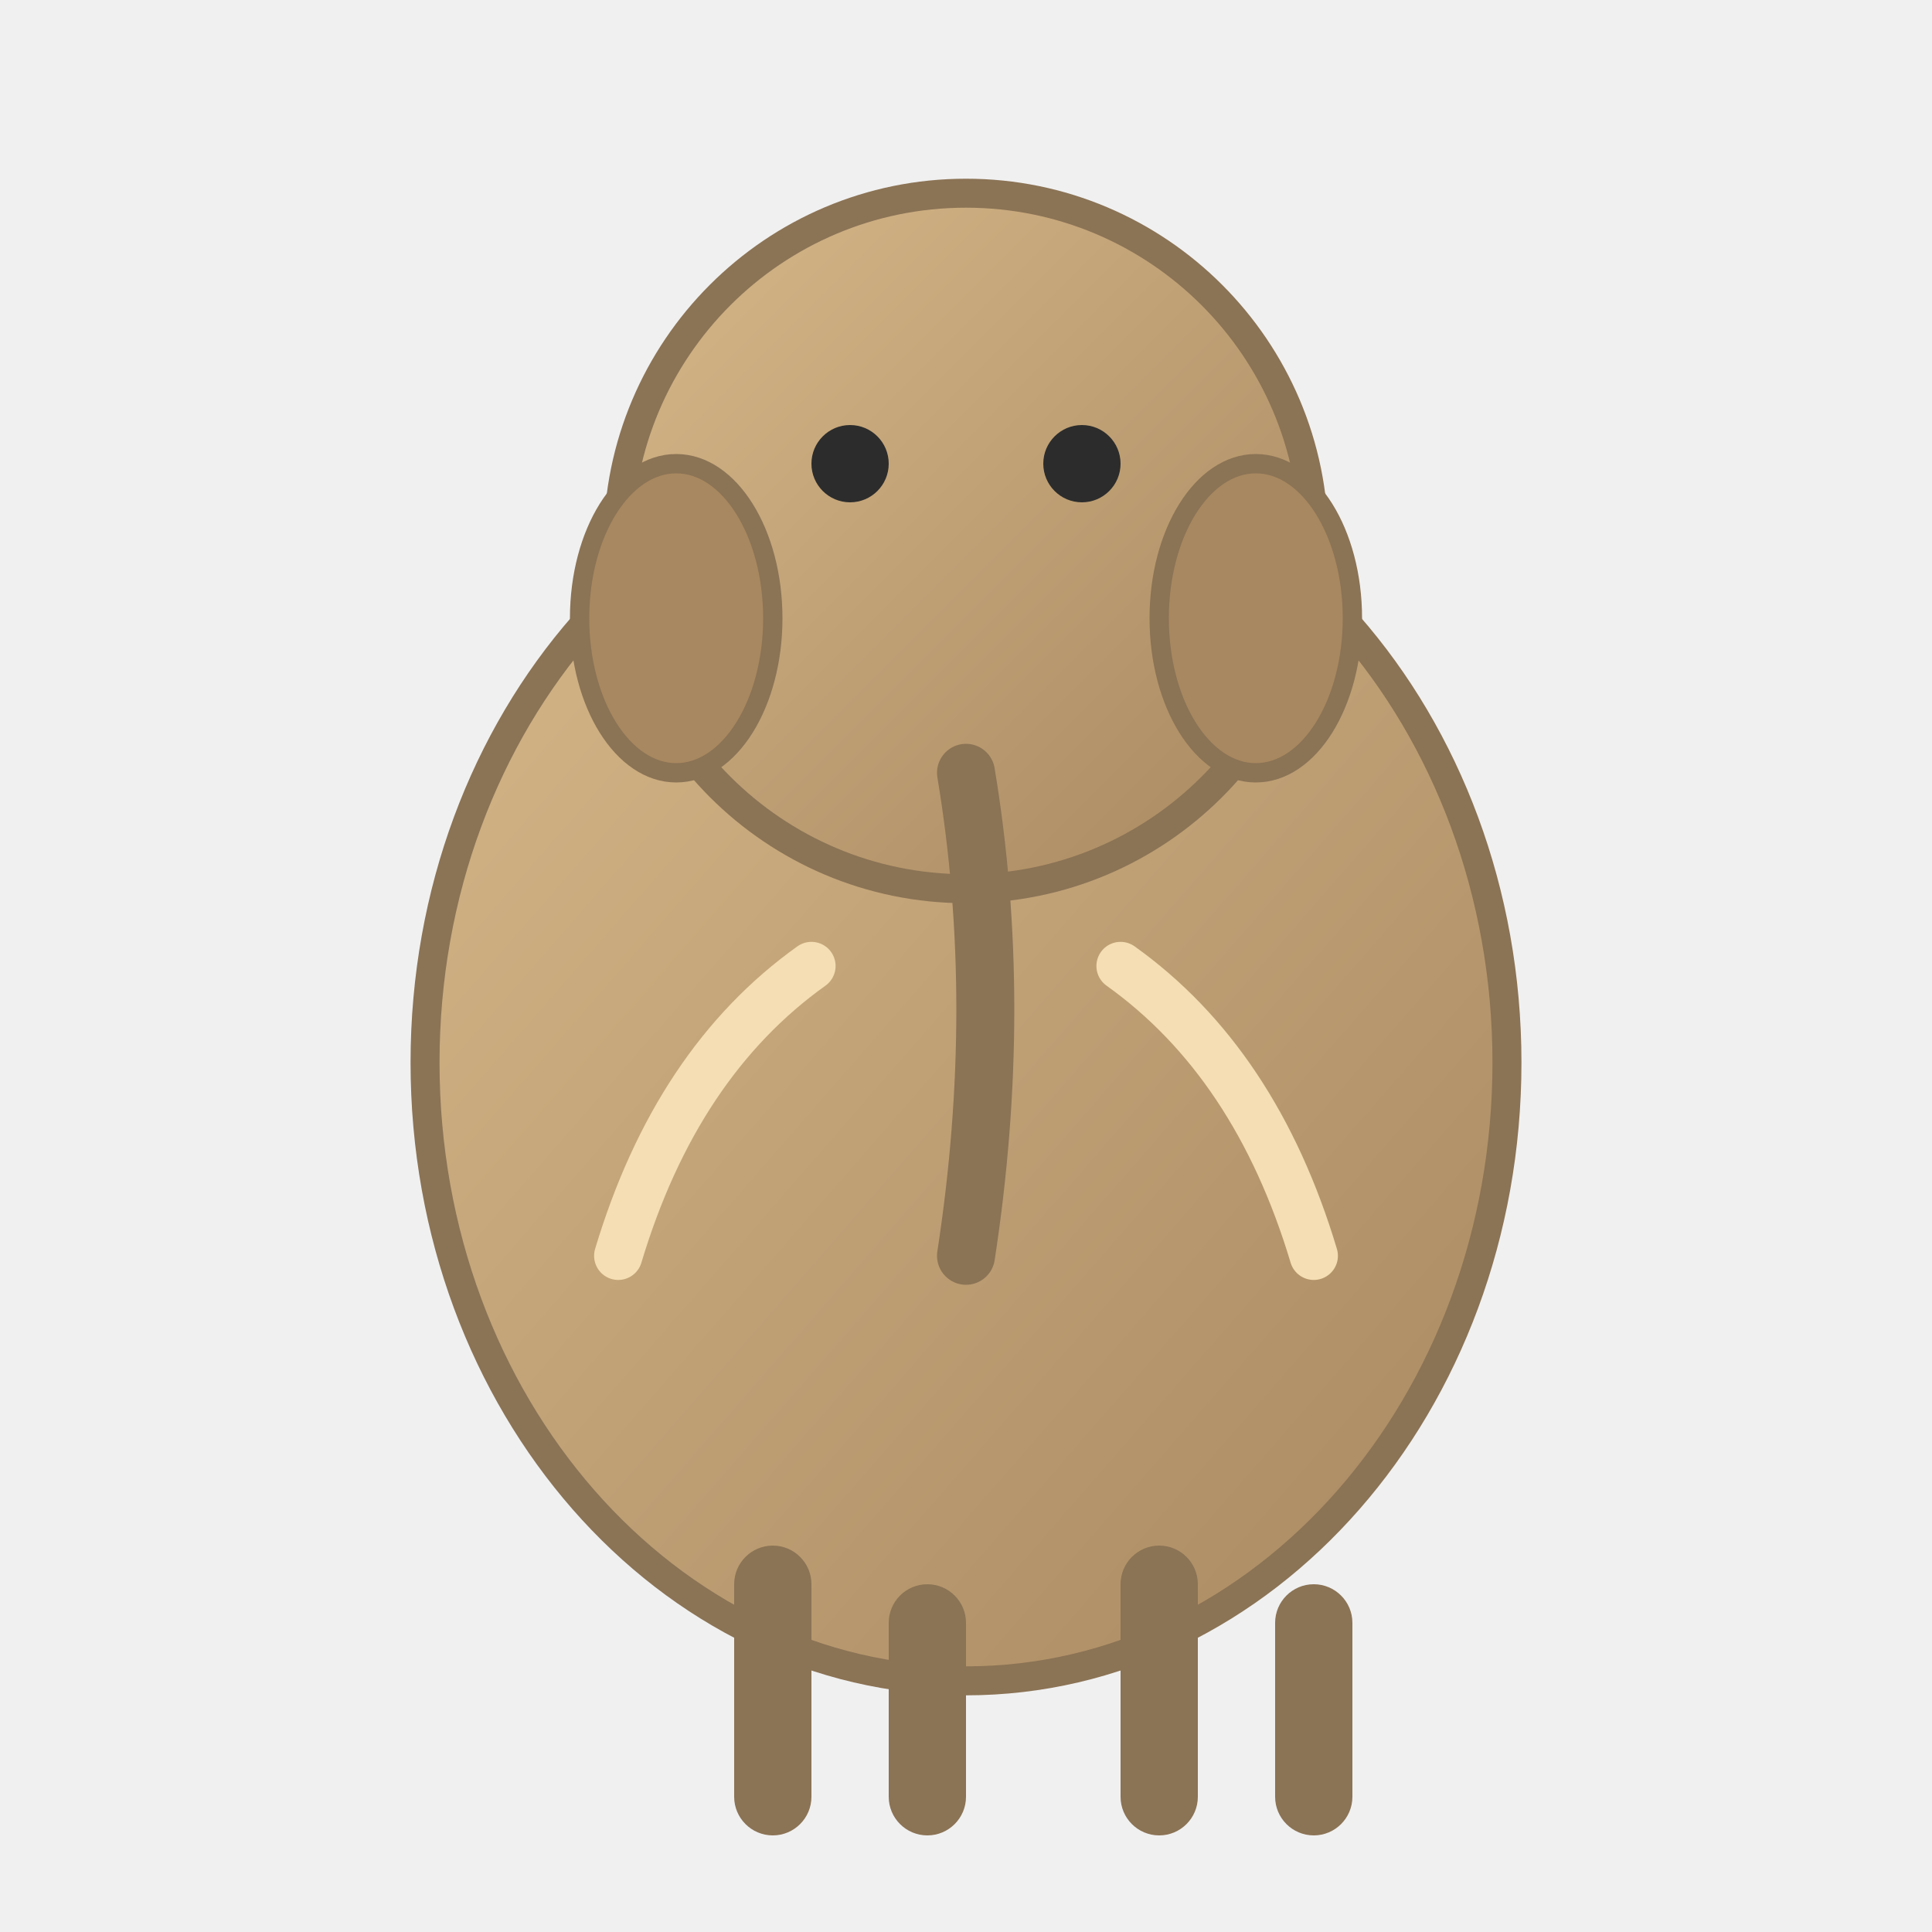
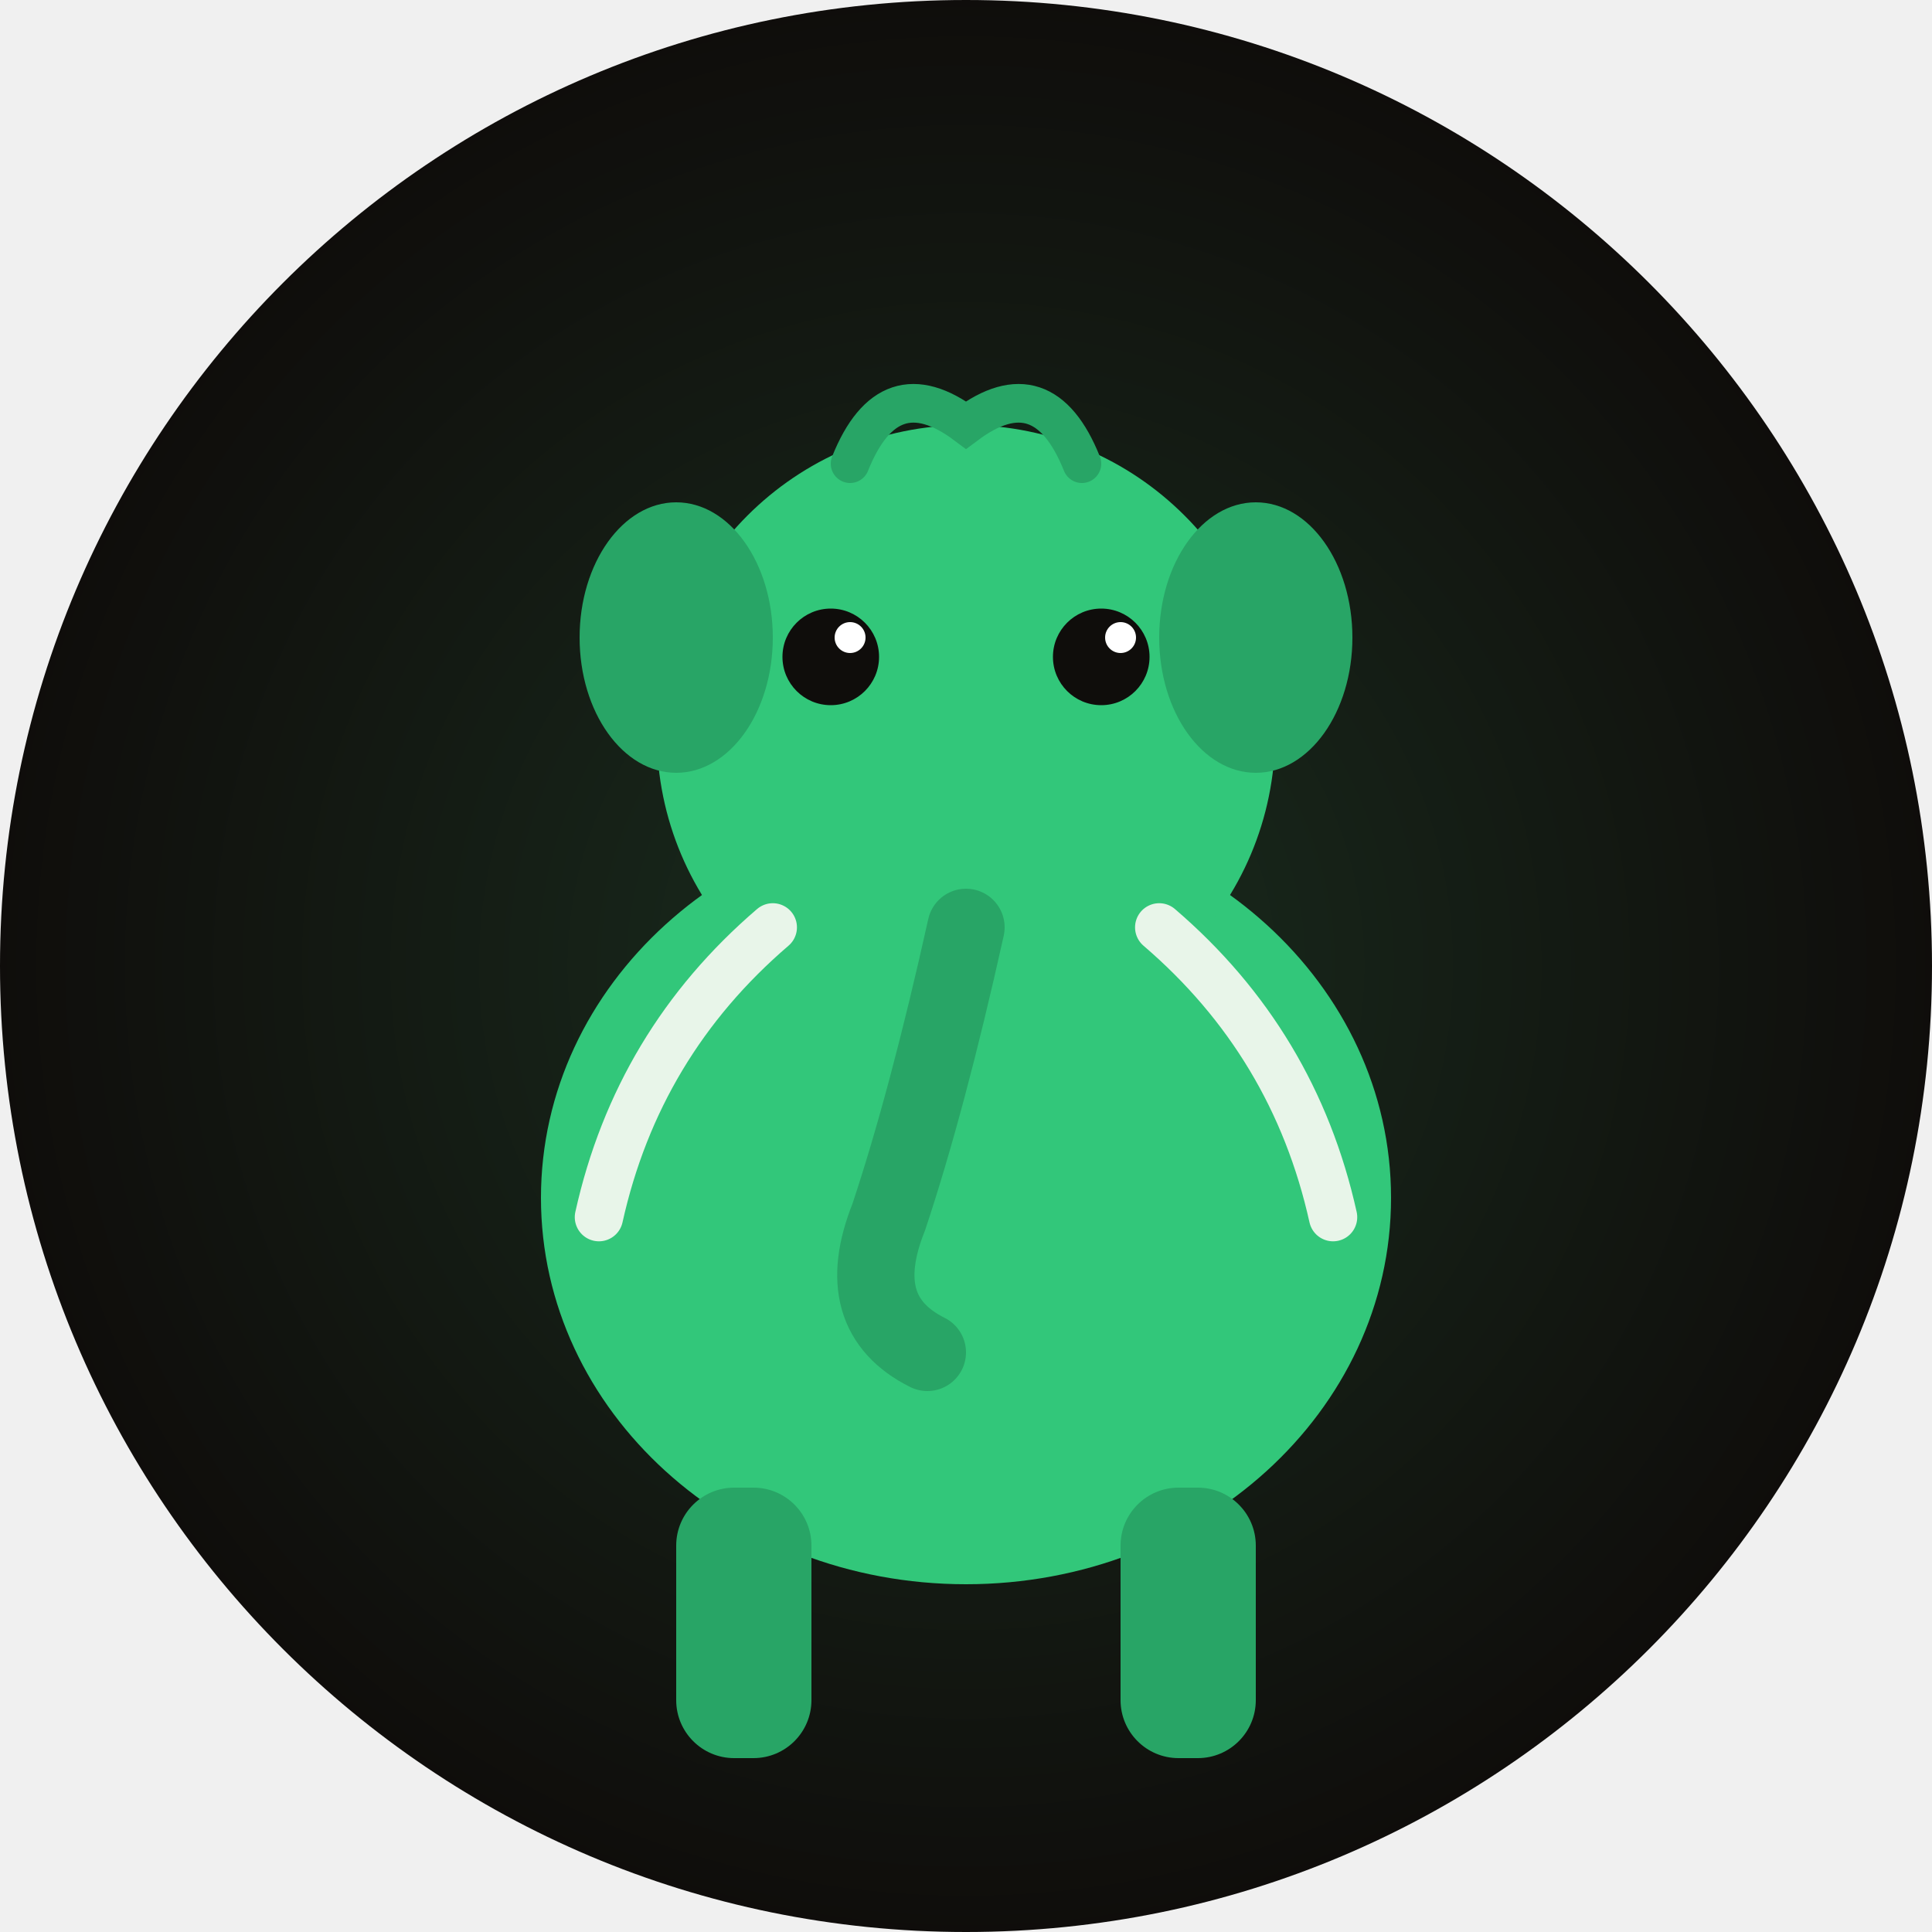
<svg xmlns="http://www.w3.org/2000/svg" viewBox="0 0 100 100">
  <defs>
-     <linearGradient id="mammoth-grad" x1="0%" y1="0%" x2="100%" y2="100%">
-       <stop offset="0%" style="stop-color:#D6B88A;stop-opacity:1" />
-       <stop offset="100%" style="stop-color:#A88860;stop-opacity:1" />
-     </linearGradient>
+     <radialGradient id="bg-grad" cx="50%" cy="50%" r="50%">
+       <stop offset="0%" style="stop-color:#1A2E1F;stop-opacity:1" />
+       <stop offset="100%" style="stop-color:#0F0D0B;stop-opacity:1" />
+     </radialGradient>
  </defs>
-   <ellipse cx="50" cy="55" rx="28" ry="32" fill="url(#mammoth-grad)" stroke="#8B7355" stroke-width="1.5" />
-   <circle cx="50" cy="28" r="18" fill="url(#mammoth-grad)" stroke="#8B7355" stroke-width="1.5" />
-   <path d="M 50 40 Q 52 52 50 65" stroke="#8B7355" stroke-width="3" fill="none" stroke-linecap="round" />
-   <path d="M 42 50 Q 35 55 32 65" stroke="#F5DEB3" stroke-width="2.5" fill="none" stroke-linecap="round" />
-   <path d="M 58 50 Q 65 55 68 65" stroke="#F5DEB3" stroke-width="2.5" fill="none" stroke-linecap="round" />
-   <circle cx="44" cy="24" r="2" fill="#2C2C2C" />
-   <circle cx="56" cy="24" r="2" fill="#2C2C2C" />
-   <ellipse cx="35" cy="32" rx="5" ry="8" fill="#A88860" stroke="#8B7355" stroke-width="1" />
-   <ellipse cx="65" cy="32" rx="5" ry="8" fill="#A88860" stroke="#8B7355" stroke-width="1" />
-   <rect x="38" y="80" width="4" height="15" rx="2" fill="#8B7355" />
-   <rect x="58" y="80" width="4" height="15" rx="2" fill="#8B7355" />
-   <rect x="46" y="82" width="4" height="13" rx="2" fill="#8B7355" />
-   <rect x="66" y="82" width="4" height="13" rx="2" fill="#8B7355" />
+   <circle cx="50" cy="50" r="50" fill="url(#bg-grad)" />
+   <ellipse cx="50" cy="62" rx="22" ry="20" fill="#32C77A" />
+   <circle cx="50" cy="38" r="16" fill="#32C77A" />
+   <ellipse cx="35" cy="33" rx="5" ry="7" fill="#28A566" />
+   <ellipse cx="65" cy="33" rx="5" ry="7" fill="#28A566" />
+   <path d="M 50 48 Q 48 57 46 63 Q 44 68 48 70" stroke="#28A566" stroke-width="4" fill="none" stroke-linecap="round" />
+   <path d="M 40 48 Q 33 54 31 63" stroke="#e8f5e9" stroke-width="2.5" fill="none" stroke-linecap="round" />
+   <path d="M 60 48 Q 67 54 69 63" stroke="#e8f5e9" stroke-width="2.5" fill="none" stroke-linecap="round" />
+   <circle cx="43" cy="34" r="2.5" fill="#0F0D0B" />
+   <circle cx="57" cy="34" r="2.5" fill="#0F0D0B" />
+   <circle cx="44" cy="33" r="0.8" fill="white" />
+   <circle cx="58" cy="33" r="0.8" fill="white" />
+   <rect x="35" y="77" width="7" height="14" rx="3" fill="#28A566" />
+   <rect x="58" y="77" width="7" height="14" rx="3" fill="#28A566" />
+   <path d="M 44 24 Q 46 19 50 22 Q 54 19 56 24" stroke="#28A566" stroke-width="2" fill="none" stroke-linecap="round" />
</svg>
